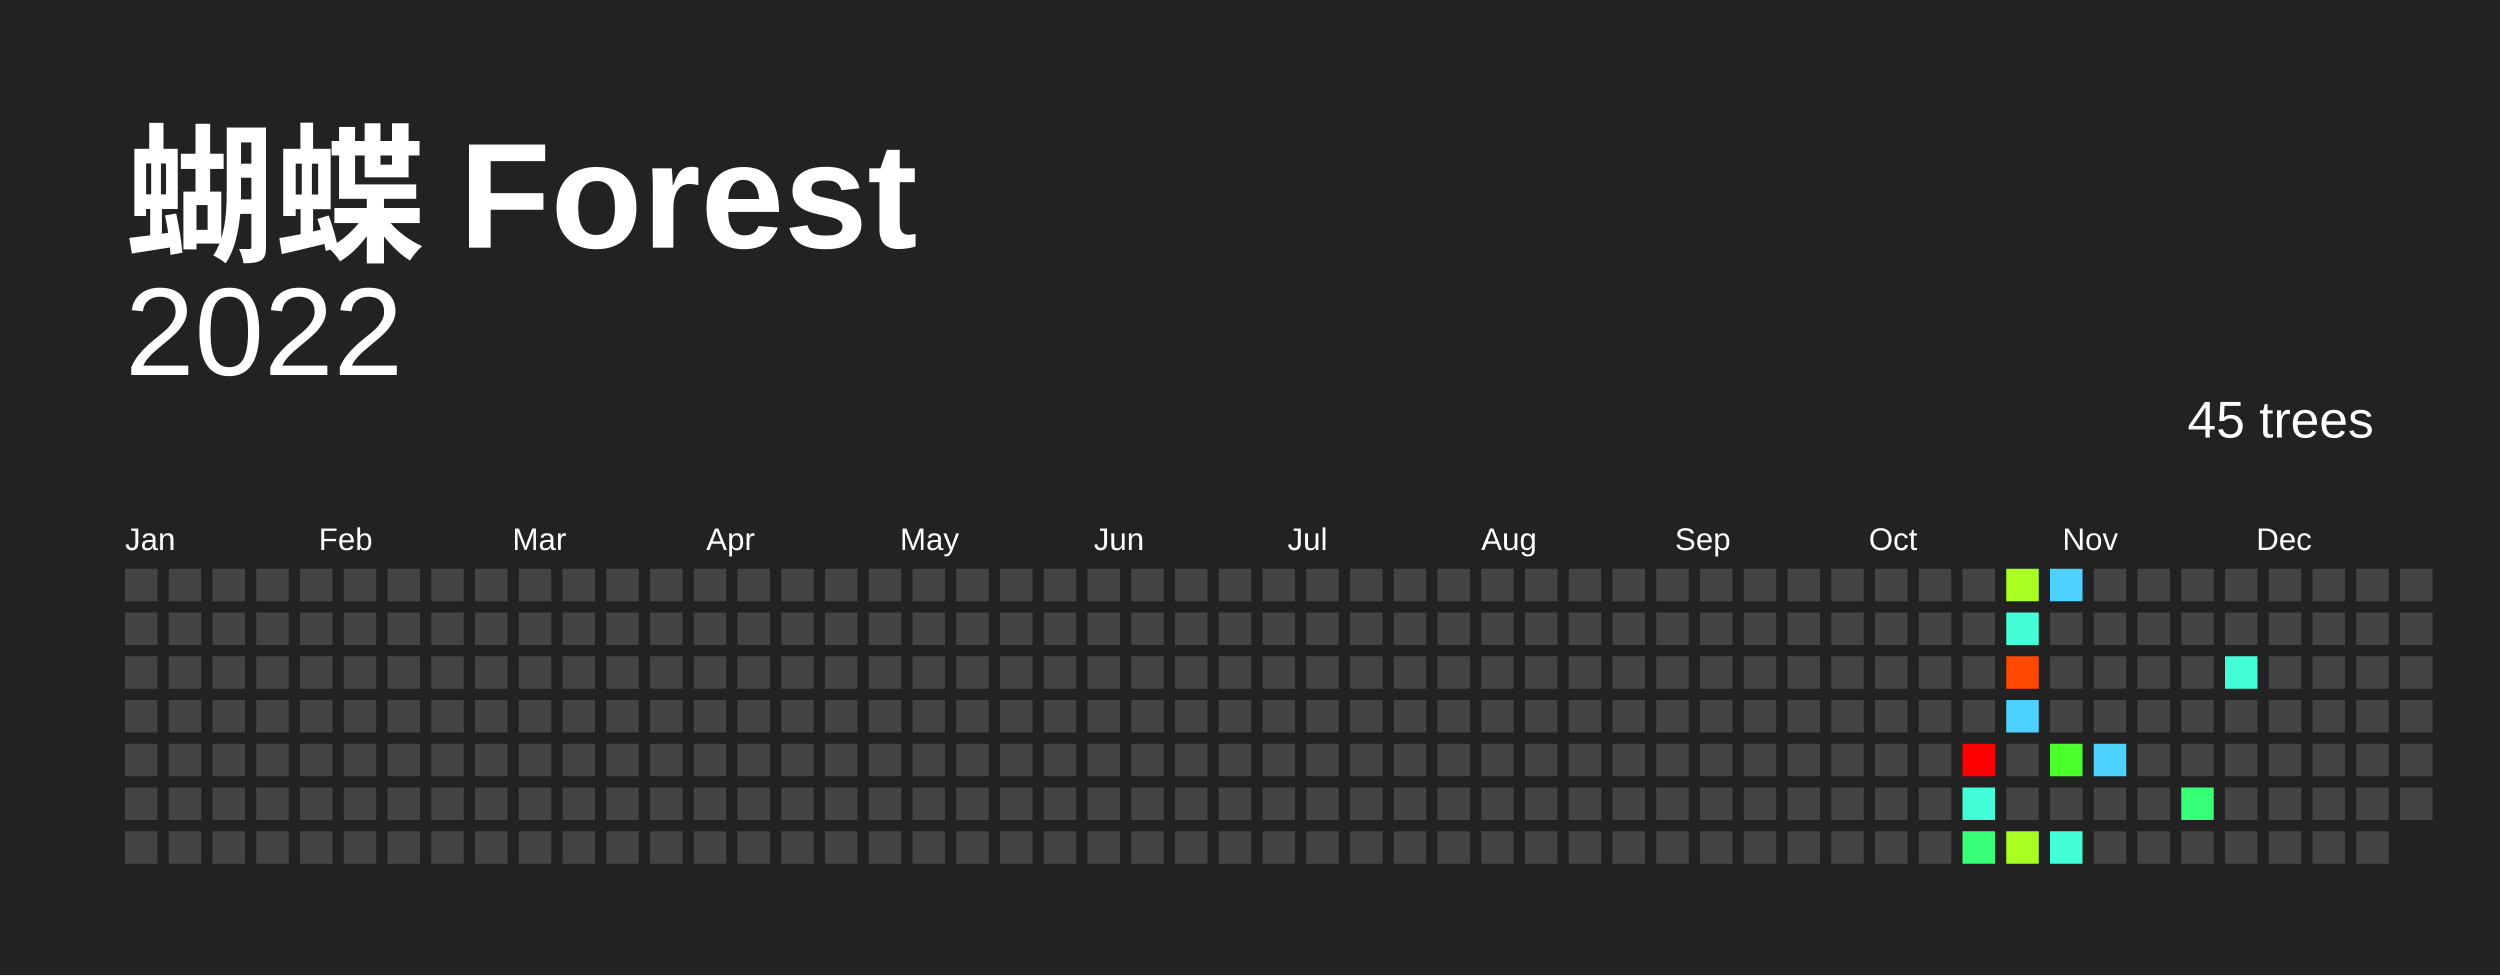
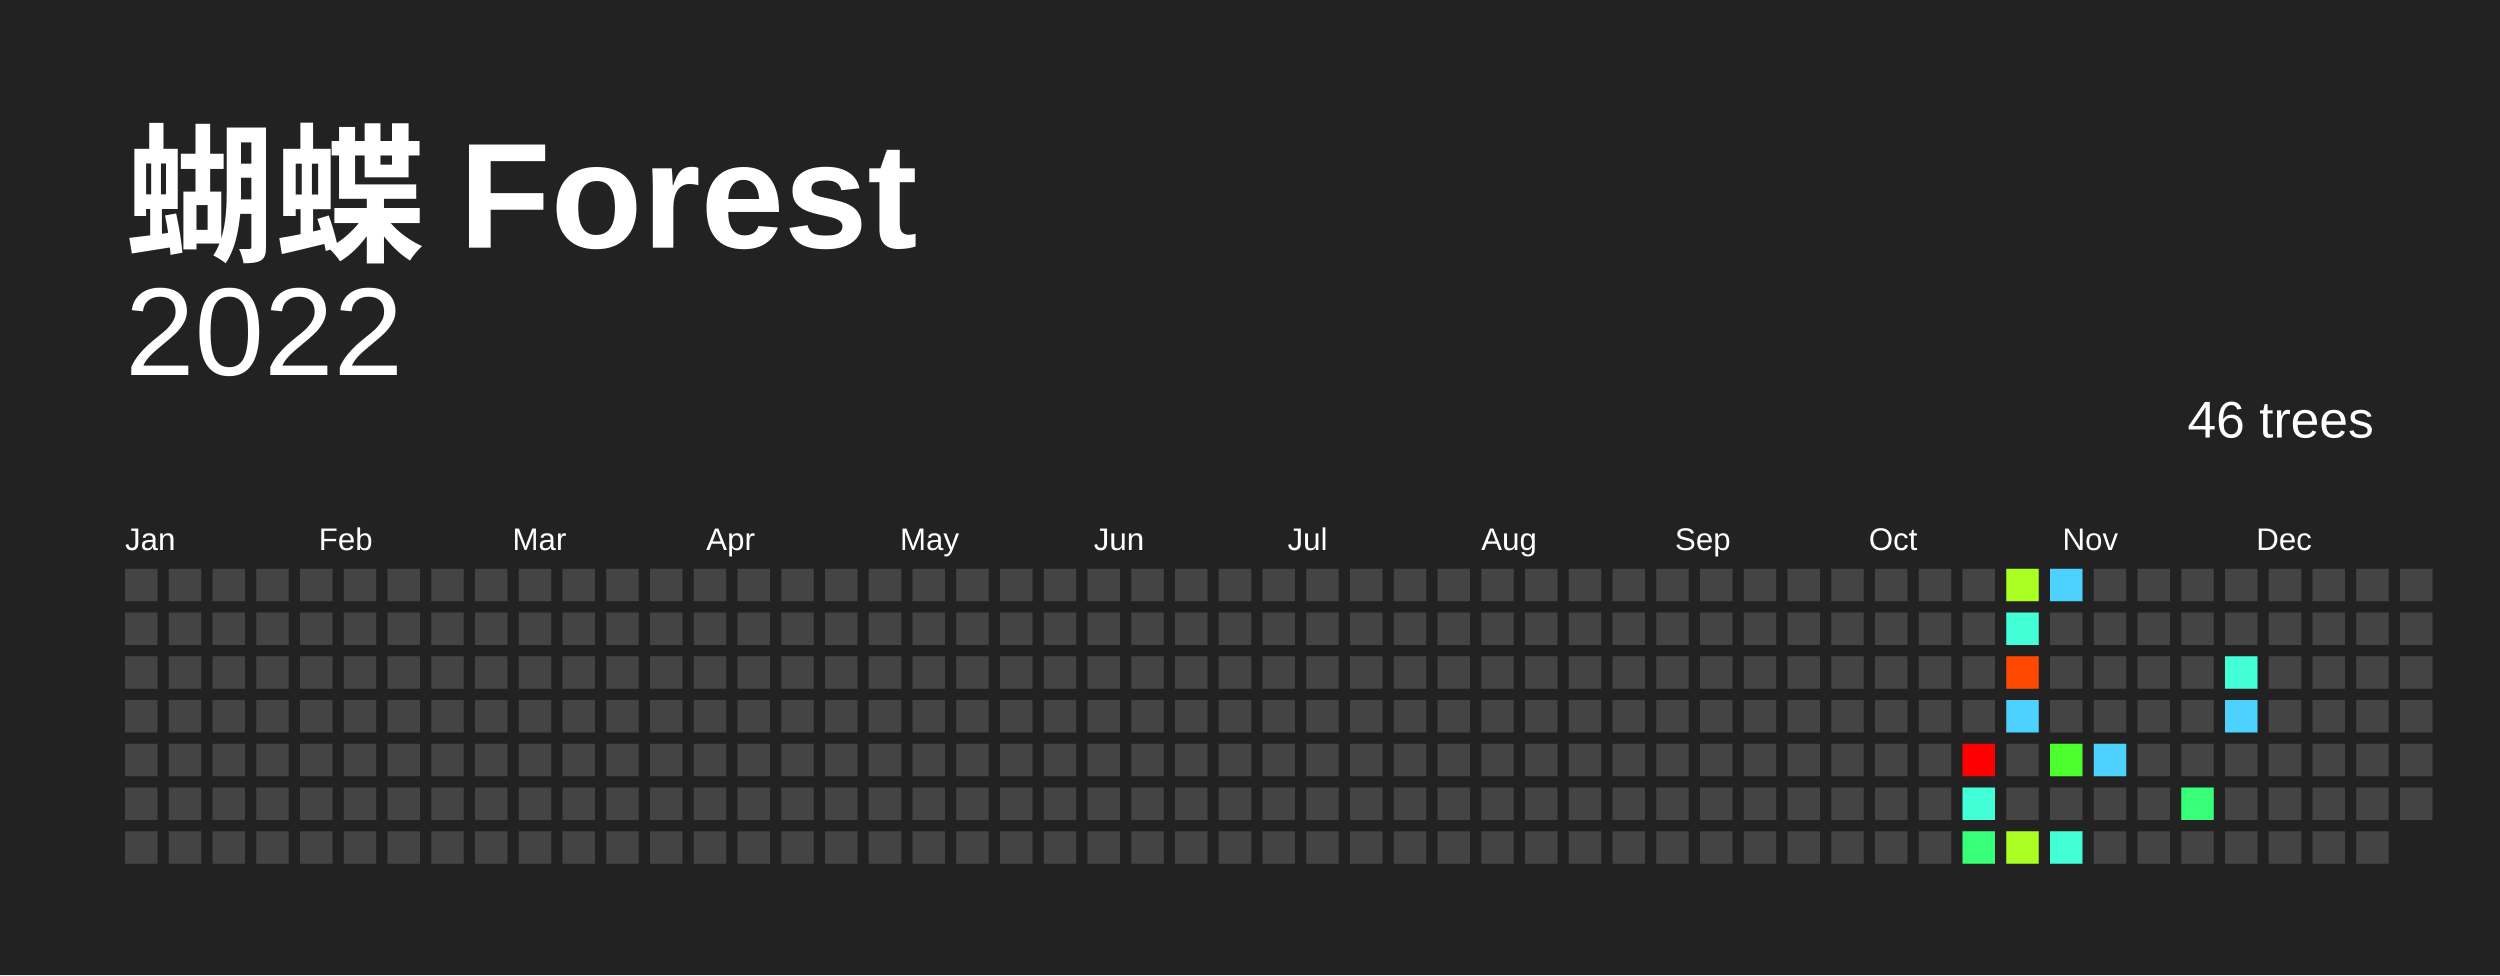
<svg xmlns="http://www.w3.org/2000/svg" baseProfile="full" height="78mm" version="1.1" viewBox="0,0,200,78" width="200mm">
  <defs />
  <rect fill="#222222" height="78" width="200" x="0" y="0" />
  <text fill="#FFFFFF" style="font-size:12px; font-family:Arial; font-weight:bold;" x="10" y="20">蝴蝶 Forest</text>
  <text alignment-baseline="hanging" fill="#FFFFFF" style="font-size:10.0px; font-family:Arial;" x="10" y="30">2022</text>
-   <text alignment-baseline="hanging" fill="#FFFFFF" style="font-size:4.125px; font-family:Arial;" x="175" y="35">45 trees</text>
+   <text alignment-baseline="hanging" fill="#FFFFFF" style="font-size:4.125px; font-family:Arial;" x="175" y="35">46 trees</text>
  <text fill="#FFFFFF" style="font-size:2.5px; font-family:Arial" x="10.0" y="44">Jan</text>
  <text fill="#FFFFFF" style="font-size:2.5px; font-family:Arial" x="25.5" y="44">Feb</text>
  <text fill="#FFFFFF" style="font-size:2.5px; font-family:Arial" x="41.0" y="44">Mar</text>
  <text fill="#FFFFFF" style="font-size:2.5px; font-family:Arial" x="56.5" y="44">Apr</text>
  <text fill="#FFFFFF" style="font-size:2.5px; font-family:Arial" x="72.0" y="44">May</text>
  <text fill="#FFFFFF" style="font-size:2.5px; font-family:Arial" x="87.5" y="44">Jun</text>
  <text fill="#FFFFFF" style="font-size:2.5px; font-family:Arial" x="103.0" y="44">Jul</text>
  <text fill="#FFFFFF" style="font-size:2.5px; font-family:Arial" x="118.5" y="44">Aug</text>
  <text fill="#FFFFFF" style="font-size:2.5px; font-family:Arial" x="134.0" y="44">Sep</text>
  <text fill="#FFFFFF" style="font-size:2.5px; font-family:Arial" x="149.5" y="44">Oct</text>
  <text fill="#FFFFFF" style="font-size:2.5px; font-family:Arial" x="165.0" y="44">Nov</text>
  <text fill="#FFFFFF" style="font-size:2.5px; font-family:Arial" x="180.5" y="44">Dec</text>
  <rect fill="#444444" height="2.6" width="2.6" x="10.0" y="45.5" />
  <rect fill="#444444" height="2.6" width="2.6" x="10.0" y="49.0" />
  <rect fill="#444444" height="2.6" width="2.6" x="10.0" y="52.5" />
  <rect fill="#444444" height="2.6" width="2.6" x="10.0" y="56.0" />
  <rect fill="#444444" height="2.6" width="2.6" x="10.0" y="59.5" />
  <rect fill="#444444" height="2.6" width="2.6" x="10.0" y="63.0" />
  <rect fill="#444444" height="2.6" width="2.6" x="10.0" y="66.5" />
  <rect fill="#444444" height="2.6" width="2.6" x="13.5" y="45.5" />
  <rect fill="#444444" height="2.6" width="2.6" x="13.5" y="49.0" />
  <rect fill="#444444" height="2.6" width="2.6" x="13.5" y="52.5" />
  <rect fill="#444444" height="2.6" width="2.6" x="13.5" y="56.0" />
  <rect fill="#444444" height="2.6" width="2.6" x="13.5" y="59.5" />
  <rect fill="#444444" height="2.6" width="2.6" x="13.5" y="63.0" />
  <rect fill="#444444" height="2.6" width="2.6" x="13.5" y="66.5" />
  <rect fill="#444444" height="2.6" width="2.6" x="17.0" y="45.5" />
  <rect fill="#444444" height="2.6" width="2.6" x="17.0" y="49.0" />
  <rect fill="#444444" height="2.6" width="2.6" x="17.0" y="52.5" />
  <rect fill="#444444" height="2.6" width="2.6" x="17.0" y="56.0" />
  <rect fill="#444444" height="2.6" width="2.6" x="17.0" y="59.5" />
  <rect fill="#444444" height="2.6" width="2.6" x="17.0" y="63.0" />
  <rect fill="#444444" height="2.6" width="2.6" x="17.0" y="66.5" />
  <rect fill="#444444" height="2.6" width="2.6" x="20.5" y="45.5" />
  <rect fill="#444444" height="2.6" width="2.6" x="20.5" y="49.0" />
  <rect fill="#444444" height="2.6" width="2.6" x="20.5" y="52.5" />
  <rect fill="#444444" height="2.6" width="2.6" x="20.5" y="56.0" />
  <rect fill="#444444" height="2.6" width="2.6" x="20.5" y="59.5" />
  <rect fill="#444444" height="2.6" width="2.6" x="20.5" y="63.0" />
  <rect fill="#444444" height="2.6" width="2.6" x="20.5" y="66.5" />
  <rect fill="#444444" height="2.6" width="2.6" x="24.0" y="45.5" />
  <rect fill="#444444" height="2.6" width="2.6" x="24.0" y="49.0" />
  <rect fill="#444444" height="2.6" width="2.6" x="24.0" y="52.5" />
  <rect fill="#444444" height="2.6" width="2.6" x="24.0" y="56.0" />
  <rect fill="#444444" height="2.6" width="2.6" x="24.0" y="59.5" />
  <rect fill="#444444" height="2.6" width="2.6" x="24.0" y="63.0" />
  <rect fill="#444444" height="2.6" width="2.6" x="24.0" y="66.5" />
  <rect fill="#444444" height="2.6" width="2.6" x="27.5" y="45.5" />
  <rect fill="#444444" height="2.6" width="2.6" x="27.5" y="49.0" />
  <rect fill="#444444" height="2.6" width="2.6" x="27.5" y="52.5" />
  <rect fill="#444444" height="2.6" width="2.6" x="27.5" y="56.0" />
  <rect fill="#444444" height="2.6" width="2.6" x="27.5" y="59.5" />
  <rect fill="#444444" height="2.6" width="2.6" x="27.5" y="63.0" />
  <rect fill="#444444" height="2.6" width="2.6" x="27.5" y="66.5" />
  <rect fill="#444444" height="2.6" width="2.6" x="31.0" y="45.5" />
  <rect fill="#444444" height="2.6" width="2.6" x="31.0" y="49.0" />
  <rect fill="#444444" height="2.6" width="2.6" x="31.0" y="52.5" />
  <rect fill="#444444" height="2.6" width="2.6" x="31.0" y="56.0" />
  <rect fill="#444444" height="2.6" width="2.6" x="31.0" y="59.5" />
  <rect fill="#444444" height="2.6" width="2.6" x="31.0" y="63.0" />
  <rect fill="#444444" height="2.6" width="2.6" x="31.0" y="66.5" />
  <rect fill="#444444" height="2.6" width="2.6" x="34.5" y="45.5" />
  <rect fill="#444444" height="2.6" width="2.6" x="34.5" y="49.0" />
  <rect fill="#444444" height="2.6" width="2.6" x="34.5" y="52.5" />
  <rect fill="#444444" height="2.6" width="2.6" x="34.5" y="56.0" />
  <rect fill="#444444" height="2.6" width="2.6" x="34.5" y="59.5" />
  <rect fill="#444444" height="2.6" width="2.6" x="34.5" y="63.0" />
  <rect fill="#444444" height="2.6" width="2.6" x="34.5" y="66.5" />
  <rect fill="#444444" height="2.6" width="2.6" x="38.0" y="45.5" />
  <rect fill="#444444" height="2.6" width="2.6" x="38.0" y="49.0" />
  <rect fill="#444444" height="2.6" width="2.6" x="38.0" y="52.5" />
  <rect fill="#444444" height="2.6" width="2.6" x="38.0" y="56.0" />
  <rect fill="#444444" height="2.6" width="2.6" x="38.0" y="59.5" />
  <rect fill="#444444" height="2.6" width="2.6" x="38.0" y="63.0" />
  <rect fill="#444444" height="2.6" width="2.6" x="38.0" y="66.5" />
  <rect fill="#444444" height="2.6" width="2.6" x="41.5" y="45.5" />
  <rect fill="#444444" height="2.6" width="2.6" x="41.5" y="49.0" />
  <rect fill="#444444" height="2.6" width="2.6" x="41.5" y="52.5" />
  <rect fill="#444444" height="2.6" width="2.6" x="41.5" y="56.0" />
  <rect fill="#444444" height="2.6" width="2.6" x="41.5" y="59.5" />
  <rect fill="#444444" height="2.6" width="2.6" x="41.5" y="63.0" />
  <rect fill="#444444" height="2.6" width="2.6" x="41.5" y="66.5" />
  <rect fill="#444444" height="2.6" width="2.6" x="45.0" y="45.5" />
  <rect fill="#444444" height="2.6" width="2.6" x="45.0" y="49.0" />
  <rect fill="#444444" height="2.6" width="2.6" x="45.0" y="52.5" />
  <rect fill="#444444" height="2.6" width="2.6" x="45.0" y="56.0" />
  <rect fill="#444444" height="2.6" width="2.6" x="45.0" y="59.5" />
  <rect fill="#444444" height="2.6" width="2.6" x="45.0" y="63.0" />
  <rect fill="#444444" height="2.6" width="2.6" x="45.0" y="66.5" />
  <rect fill="#444444" height="2.6" width="2.6" x="48.5" y="45.5" />
  <rect fill="#444444" height="2.6" width="2.6" x="48.5" y="49.0" />
  <rect fill="#444444" height="2.6" width="2.6" x="48.5" y="52.5" />
  <rect fill="#444444" height="2.6" width="2.6" x="48.5" y="56.0" />
  <rect fill="#444444" height="2.6" width="2.6" x="48.5" y="59.5" />
  <rect fill="#444444" height="2.6" width="2.6" x="48.5" y="63.0" />
  <rect fill="#444444" height="2.6" width="2.6" x="48.5" y="66.5" />
  <rect fill="#444444" height="2.6" width="2.6" x="52.0" y="45.5" />
  <rect fill="#444444" height="2.6" width="2.6" x="52.0" y="49.0" />
  <rect fill="#444444" height="2.6" width="2.6" x="52.0" y="52.5" />
  <rect fill="#444444" height="2.6" width="2.6" x="52.0" y="56.0" />
  <rect fill="#444444" height="2.6" width="2.6" x="52.0" y="59.5" />
  <rect fill="#444444" height="2.6" width="2.6" x="52.0" y="63.0" />
  <rect fill="#444444" height="2.6" width="2.6" x="52.0" y="66.5" />
  <rect fill="#444444" height="2.6" width="2.6" x="55.5" y="45.5" />
  <rect fill="#444444" height="2.6" width="2.6" x="55.5" y="49.0" />
  <rect fill="#444444" height="2.6" width="2.6" x="55.5" y="52.5" />
  <rect fill="#444444" height="2.6" width="2.6" x="55.5" y="56.0" />
  <rect fill="#444444" height="2.6" width="2.6" x="55.5" y="59.5" />
  <rect fill="#444444" height="2.6" width="2.6" x="55.5" y="63.0" />
  <rect fill="#444444" height="2.6" width="2.6" x="55.5" y="66.5" />
  <rect fill="#444444" height="2.6" width="2.6" x="59.0" y="45.5" />
  <rect fill="#444444" height="2.6" width="2.6" x="59.0" y="49.0" />
  <rect fill="#444444" height="2.6" width="2.6" x="59.0" y="52.5" />
  <rect fill="#444444" height="2.6" width="2.6" x="59.0" y="56.0" />
  <rect fill="#444444" height="2.6" width="2.6" x="59.0" y="59.5" />
  <rect fill="#444444" height="2.6" width="2.6" x="59.0" y="63.0" />
  <rect fill="#444444" height="2.6" width="2.6" x="59.0" y="66.5" />
  <rect fill="#444444" height="2.6" width="2.6" x="62.5" y="45.5" />
  <rect fill="#444444" height="2.6" width="2.6" x="62.5" y="49.0" />
  <rect fill="#444444" height="2.6" width="2.6" x="62.5" y="52.5" />
  <rect fill="#444444" height="2.6" width="2.6" x="62.5" y="56.0" />
  <rect fill="#444444" height="2.6" width="2.6" x="62.5" y="59.5" />
  <rect fill="#444444" height="2.6" width="2.6" x="62.5" y="63.0" />
  <rect fill="#444444" height="2.6" width="2.6" x="62.5" y="66.5" />
  <rect fill="#444444" height="2.6" width="2.6" x="66.0" y="45.5" />
  <rect fill="#444444" height="2.6" width="2.6" x="66.0" y="49.0" />
  <rect fill="#444444" height="2.6" width="2.6" x="66.0" y="52.5" />
  <rect fill="#444444" height="2.6" width="2.6" x="66.0" y="56.0" />
  <rect fill="#444444" height="2.6" width="2.6" x="66.0" y="59.5" />
  <rect fill="#444444" height="2.6" width="2.6" x="66.0" y="63.0" />
  <rect fill="#444444" height="2.6" width="2.6" x="66.0" y="66.5" />
  <rect fill="#444444" height="2.6" width="2.6" x="69.5" y="45.5" />
  <rect fill="#444444" height="2.6" width="2.6" x="69.5" y="49.0" />
  <rect fill="#444444" height="2.6" width="2.6" x="69.5" y="52.5" />
  <rect fill="#444444" height="2.6" width="2.6" x="69.5" y="56.0" />
  <rect fill="#444444" height="2.6" width="2.6" x="69.5" y="59.5" />
  <rect fill="#444444" height="2.6" width="2.6" x="69.5" y="63.0" />
  <rect fill="#444444" height="2.6" width="2.6" x="69.5" y="66.5" />
  <rect fill="#444444" height="2.6" width="2.6" x="73.0" y="45.5" />
  <rect fill="#444444" height="2.6" width="2.6" x="73.0" y="49.0" />
  <rect fill="#444444" height="2.6" width="2.6" x="73.0" y="52.5" />
  <rect fill="#444444" height="2.6" width="2.6" x="73.0" y="56.0" />
  <rect fill="#444444" height="2.6" width="2.6" x="73.0" y="59.5" />
  <rect fill="#444444" height="2.6" width="2.6" x="73.0" y="63.0" />
  <rect fill="#444444" height="2.6" width="2.6" x="73.0" y="66.5" />
  <rect fill="#444444" height="2.6" width="2.6" x="76.5" y="45.5" />
  <rect fill="#444444" height="2.6" width="2.6" x="76.5" y="49.0" />
  <rect fill="#444444" height="2.6" width="2.6" x="76.5" y="52.5" />
  <rect fill="#444444" height="2.6" width="2.6" x="76.5" y="56.0" />
  <rect fill="#444444" height="2.6" width="2.6" x="76.5" y="59.5" />
  <rect fill="#444444" height="2.6" width="2.6" x="76.5" y="63.0" />
  <rect fill="#444444" height="2.6" width="2.6" x="76.5" y="66.5" />
  <rect fill="#444444" height="2.6" width="2.6" x="80.0" y="45.5" />
  <rect fill="#444444" height="2.6" width="2.6" x="80.0" y="49.0" />
  <rect fill="#444444" height="2.6" width="2.6" x="80.0" y="52.5" />
  <rect fill="#444444" height="2.6" width="2.6" x="80.0" y="56.0" />
  <rect fill="#444444" height="2.6" width="2.6" x="80.0" y="59.5" />
  <rect fill="#444444" height="2.6" width="2.6" x="80.0" y="63.0" />
  <rect fill="#444444" height="2.6" width="2.6" x="80.0" y="66.5" />
  <rect fill="#444444" height="2.6" width="2.6" x="83.5" y="45.5" />
  <rect fill="#444444" height="2.6" width="2.6" x="83.5" y="49.0" />
  <rect fill="#444444" height="2.6" width="2.6" x="83.5" y="52.5" />
  <rect fill="#444444" height="2.6" width="2.6" x="83.5" y="56.0" />
  <rect fill="#444444" height="2.6" width="2.6" x="83.5" y="59.5" />
  <rect fill="#444444" height="2.6" width="2.6" x="83.5" y="63.0" />
  <rect fill="#444444" height="2.6" width="2.6" x="83.5" y="66.5" />
  <rect fill="#444444" height="2.6" width="2.6" x="87.0" y="45.5" />
  <rect fill="#444444" height="2.6" width="2.6" x="87.0" y="49.0" />
  <rect fill="#444444" height="2.6" width="2.6" x="87.0" y="52.5" />
  <rect fill="#444444" height="2.6" width="2.6" x="87.0" y="56.0" />
  <rect fill="#444444" height="2.6" width="2.6" x="87.0" y="59.5" />
  <rect fill="#444444" height="2.6" width="2.6" x="87.0" y="63.0" />
  <rect fill="#444444" height="2.6" width="2.6" x="87.0" y="66.5" />
  <rect fill="#444444" height="2.6" width="2.6" x="90.5" y="45.5" />
  <rect fill="#444444" height="2.6" width="2.6" x="90.5" y="49.0" />
  <rect fill="#444444" height="2.6" width="2.6" x="90.5" y="52.5" />
  <rect fill="#444444" height="2.6" width="2.6" x="90.5" y="56.0" />
  <rect fill="#444444" height="2.6" width="2.6" x="90.5" y="59.5" />
  <rect fill="#444444" height="2.6" width="2.6" x="90.5" y="63.0" />
  <rect fill="#444444" height="2.6" width="2.6" x="90.5" y="66.5" />
  <rect fill="#444444" height="2.6" width="2.6" x="94.0" y="45.5" />
  <rect fill="#444444" height="2.6" width="2.6" x="94.0" y="49.0" />
  <rect fill="#444444" height="2.6" width="2.6" x="94.0" y="52.5" />
  <rect fill="#444444" height="2.6" width="2.6" x="94.0" y="56.0" />
  <rect fill="#444444" height="2.6" width="2.6" x="94.0" y="59.5" />
  <rect fill="#444444" height="2.6" width="2.6" x="94.0" y="63.0" />
  <rect fill="#444444" height="2.6" width="2.6" x="94.0" y="66.5" />
  <rect fill="#444444" height="2.6" width="2.6" x="97.5" y="45.5" />
  <rect fill="#444444" height="2.6" width="2.6" x="97.5" y="49.0" />
  <rect fill="#444444" height="2.6" width="2.6" x="97.5" y="52.5" />
  <rect fill="#444444" height="2.6" width="2.6" x="97.5" y="56.0" />
  <rect fill="#444444" height="2.6" width="2.6" x="97.5" y="59.5" />
  <rect fill="#444444" height="2.6" width="2.6" x="97.5" y="63.0" />
  <rect fill="#444444" height="2.6" width="2.6" x="97.5" y="66.5" />
  <rect fill="#444444" height="2.6" width="2.6" x="101.0" y="45.5" />
  <rect fill="#444444" height="2.6" width="2.6" x="101.0" y="49.0" />
  <rect fill="#444444" height="2.6" width="2.6" x="101.0" y="52.5" />
  <rect fill="#444444" height="2.6" width="2.6" x="101.0" y="56.0" />
  <rect fill="#444444" height="2.6" width="2.6" x="101.0" y="59.5" />
  <rect fill="#444444" height="2.6" width="2.6" x="101.0" y="63.0" />
  <rect fill="#444444" height="2.6" width="2.6" x="101.0" y="66.5" />
  <rect fill="#444444" height="2.6" width="2.6" x="104.5" y="45.5" />
  <rect fill="#444444" height="2.6" width="2.6" x="104.5" y="49.0" />
  <rect fill="#444444" height="2.6" width="2.6" x="104.5" y="52.5" />
  <rect fill="#444444" height="2.6" width="2.6" x="104.5" y="56.0" />
  <rect fill="#444444" height="2.6" width="2.6" x="104.5" y="59.5" />
  <rect fill="#444444" height="2.6" width="2.6" x="104.5" y="63.0" />
  <rect fill="#444444" height="2.6" width="2.6" x="104.5" y="66.5" />
  <rect fill="#444444" height="2.6" width="2.6" x="108.0" y="45.5" />
  <rect fill="#444444" height="2.6" width="2.6" x="108.0" y="49.0" />
  <rect fill="#444444" height="2.6" width="2.6" x="108.0" y="52.5" />
  <rect fill="#444444" height="2.6" width="2.6" x="108.0" y="56.0" />
  <rect fill="#444444" height="2.6" width="2.6" x="108.0" y="59.5" />
  <rect fill="#444444" height="2.6" width="2.6" x="108.0" y="63.0" />
  <rect fill="#444444" height="2.6" width="2.6" x="108.0" y="66.5" />
  <rect fill="#444444" height="2.6" width="2.6" x="111.5" y="45.5" />
  <rect fill="#444444" height="2.6" width="2.6" x="111.5" y="49.0" />
  <rect fill="#444444" height="2.6" width="2.6" x="111.5" y="52.5" />
  <rect fill="#444444" height="2.6" width="2.6" x="111.5" y="56.0" />
  <rect fill="#444444" height="2.6" width="2.6" x="111.5" y="59.5" />
  <rect fill="#444444" height="2.6" width="2.6" x="111.5" y="63.0" />
  <rect fill="#444444" height="2.6" width="2.6" x="111.5" y="66.5" />
  <rect fill="#444444" height="2.6" width="2.6" x="115.0" y="45.5" />
  <rect fill="#444444" height="2.6" width="2.6" x="115.0" y="49.0" />
  <rect fill="#444444" height="2.6" width="2.6" x="115.0" y="52.5" />
  <rect fill="#444444" height="2.6" width="2.6" x="115.0" y="56.0" />
  <rect fill="#444444" height="2.6" width="2.6" x="115.0" y="59.5" />
  <rect fill="#444444" height="2.6" width="2.6" x="115.0" y="63.0" />
  <rect fill="#444444" height="2.6" width="2.6" x="115.0" y="66.5" />
  <rect fill="#444444" height="2.6" width="2.6" x="118.5" y="45.5" />
  <rect fill="#444444" height="2.6" width="2.6" x="118.5" y="49.0" />
  <rect fill="#444444" height="2.6" width="2.6" x="118.5" y="52.5" />
  <rect fill="#444444" height="2.6" width="2.6" x="118.5" y="56.0" />
  <rect fill="#444444" height="2.6" width="2.6" x="118.5" y="59.5" />
  <rect fill="#444444" height="2.6" width="2.6" x="118.5" y="63.0" />
  <rect fill="#444444" height="2.6" width="2.6" x="118.5" y="66.5" />
  <rect fill="#444444" height="2.6" width="2.6" x="122.0" y="45.5" />
  <rect fill="#444444" height="2.6" width="2.6" x="122.0" y="49.0" />
  <rect fill="#444444" height="2.6" width="2.6" x="122.0" y="52.5" />
  <rect fill="#444444" height="2.6" width="2.6" x="122.0" y="56.0" />
  <rect fill="#444444" height="2.6" width="2.6" x="122.0" y="59.5" />
  <rect fill="#444444" height="2.6" width="2.6" x="122.0" y="63.0" />
  <rect fill="#444444" height="2.6" width="2.6" x="122.0" y="66.5" />
  <rect fill="#444444" height="2.6" width="2.6" x="125.5" y="45.5" />
  <rect fill="#444444" height="2.6" width="2.6" x="125.5" y="49.0" />
  <rect fill="#444444" height="2.6" width="2.6" x="125.5" y="52.5" />
  <rect fill="#444444" height="2.6" width="2.6" x="125.5" y="56.0" />
  <rect fill="#444444" height="2.6" width="2.6" x="125.5" y="59.5" />
  <rect fill="#444444" height="2.6" width="2.6" x="125.5" y="63.0" />
  <rect fill="#444444" height="2.6" width="2.6" x="125.5" y="66.5" />
  <rect fill="#444444" height="2.6" width="2.6" x="129.0" y="45.5" />
  <rect fill="#444444" height="2.6" width="2.6" x="129.0" y="49.0" />
  <rect fill="#444444" height="2.6" width="2.6" x="129.0" y="52.5" />
  <rect fill="#444444" height="2.6" width="2.6" x="129.0" y="56.0" />
  <rect fill="#444444" height="2.6" width="2.6" x="129.0" y="59.5" />
  <rect fill="#444444" height="2.6" width="2.6" x="129.0" y="63.0" />
  <rect fill="#444444" height="2.6" width="2.6" x="129.0" y="66.5" />
  <rect fill="#444444" height="2.6" width="2.6" x="132.5" y="45.5" />
  <rect fill="#444444" height="2.6" width="2.6" x="132.5" y="49.0" />
  <rect fill="#444444" height="2.6" width="2.6" x="132.5" y="52.5" />
  <rect fill="#444444" height="2.6" width="2.6" x="132.5" y="56.0" />
  <rect fill="#444444" height="2.6" width="2.6" x="132.5" y="59.5" />
  <rect fill="#444444" height="2.6" width="2.6" x="132.5" y="63.0" />
  <rect fill="#444444" height="2.6" width="2.6" x="132.5" y="66.5" />
  <rect fill="#444444" height="2.6" width="2.6" x="136.0" y="45.5" />
  <rect fill="#444444" height="2.6" width="2.6" x="136.0" y="49.0" />
  <rect fill="#444444" height="2.6" width="2.6" x="136.0" y="52.5" />
  <rect fill="#444444" height="2.6" width="2.6" x="136.0" y="56.0" />
  <rect fill="#444444" height="2.6" width="2.6" x="136.0" y="59.5" />
  <rect fill="#444444" height="2.6" width="2.6" x="136.0" y="63.0" />
  <rect fill="#444444" height="2.6" width="2.6" x="136.0" y="66.5" />
  <rect fill="#444444" height="2.6" width="2.6" x="139.5" y="45.5" />
  <rect fill="#444444" height="2.6" width="2.6" x="139.5" y="49.0" />
  <rect fill="#444444" height="2.6" width="2.6" x="139.5" y="52.5" />
  <rect fill="#444444" height="2.6" width="2.6" x="139.5" y="56.0" />
  <rect fill="#444444" height="2.6" width="2.6" x="139.5" y="59.5" />
  <rect fill="#444444" height="2.6" width="2.6" x="139.5" y="63.0" />
  <rect fill="#444444" height="2.6" width="2.6" x="139.5" y="66.5" />
  <rect fill="#444444" height="2.6" width="2.6" x="143.0" y="45.5" />
  <rect fill="#444444" height="2.6" width="2.6" x="143.0" y="49.0" />
  <rect fill="#444444" height="2.6" width="2.6" x="143.0" y="52.5" />
  <rect fill="#444444" height="2.6" width="2.6" x="143.0" y="56.0" />
  <rect fill="#444444" height="2.6" width="2.6" x="143.0" y="59.5" />
  <rect fill="#444444" height="2.6" width="2.6" x="143.0" y="63.0" />
  <rect fill="#444444" height="2.6" width="2.6" x="143.0" y="66.5" />
  <rect fill="#444444" height="2.6" width="2.6" x="146.5" y="45.5" />
  <rect fill="#444444" height="2.6" width="2.6" x="146.5" y="49.0" />
  <rect fill="#444444" height="2.6" width="2.6" x="146.5" y="52.5" />
  <rect fill="#444444" height="2.6" width="2.6" x="146.5" y="56.0" />
  <rect fill="#444444" height="2.6" width="2.6" x="146.5" y="59.5" />
  <rect fill="#444444" height="2.6" width="2.6" x="146.5" y="63.0" />
  <rect fill="#444444" height="2.6" width="2.6" x="146.5" y="66.5" />
  <rect fill="#444444" height="2.6" width="2.6" x="150.0" y="45.5" />
  <rect fill="#444444" height="2.6" width="2.6" x="150.0" y="49.0" />
  <rect fill="#444444" height="2.6" width="2.6" x="150.0" y="52.5" />
  <rect fill="#444444" height="2.6" width="2.6" x="150.0" y="56.0" />
  <rect fill="#444444" height="2.6" width="2.6" x="150.0" y="59.5" />
  <rect fill="#444444" height="2.6" width="2.6" x="150.0" y="63.0" />
  <rect fill="#444444" height="2.6" width="2.6" x="150.0" y="66.5" />
  <rect fill="#444444" height="2.6" width="2.6" x="153.5" y="45.5" />
  <rect fill="#444444" height="2.6" width="2.6" x="153.5" y="49.0" />
  <rect fill="#444444" height="2.6" width="2.6" x="153.5" y="52.5" />
  <rect fill="#444444" height="2.6" width="2.6" x="153.5" y="56.0" />
  <rect fill="#444444" height="2.6" width="2.6" x="153.5" y="59.5" />
  <rect fill="#444444" height="2.6" width="2.6" x="153.5" y="63.0" />
  <rect fill="#444444" height="2.6" width="2.6" x="153.5" y="66.5" />
  <rect fill="#444444" height="2.6" width="2.6" x="157.0" y="45.5" />
  <rect fill="#444444" height="2.6" width="2.6" x="157.0" y="49.0" />
  <rect fill="#444444" height="2.6" width="2.6" x="157.0" y="52.5" />
  <rect fill="#444444" height="2.6" width="2.6" x="157.0" y="56.0" />
  <rect fill="red" height="2.6" width="2.6" x="157.0" y="59.5" />
  <rect fill="#42ffd7" height="2.6" width="2.6" x="157.0" y="63.0" />
  <rect fill="#37ff78" height="2.6" width="2.6" x="157.0" y="66.5" />
  <rect fill="#a8ff21" height="2.6" width="2.6" x="160.5" y="45.5" />
  <rect fill="#42ffd7" height="2.6" width="2.6" x="160.5" y="49.0" />
  <rect fill="#ff4900" height="2.6" width="2.6" x="160.5" y="52.5" />
  <rect fill="#4dd2ff" height="2.6" width="2.6" x="160.5" y="56.0" />
  <rect fill="#444444" height="2.6" width="2.6" x="160.5" y="59.5" />
  <rect fill="#444444" height="2.6" width="2.6" x="160.5" y="63.0" />
  <rect fill="#a8ff21" height="2.6" width="2.6" x="160.5" y="66.5" />
  <rect fill="#4dd2ff" height="2.6" width="2.6" x="164.0" y="45.5" />
  <rect fill="#444444" height="2.6" width="2.6" x="164.0" y="49.0" />
  <rect fill="#444444" height="2.6" width="2.6" x="164.0" y="52.5" />
  <rect fill="#444444" height="2.6" width="2.6" x="164.0" y="56.0" />
  <rect fill="#4aff2c" height="2.6" width="2.6" x="164.0" y="59.5" />
  <rect fill="#444444" height="2.6" width="2.6" x="164.0" y="63.0" />
  <rect fill="#42ffd7" height="2.6" width="2.6" x="164.0" y="66.5" />
  <rect fill="#444444" height="2.6" width="2.6" x="167.5" y="45.5" />
  <rect fill="#444444" height="2.6" width="2.6" x="167.5" y="49.0" />
  <rect fill="#444444" height="2.6" width="2.6" x="167.5" y="52.5" />
  <rect fill="#444444" height="2.6" width="2.6" x="167.5" y="56.0" />
  <rect fill="#4dd2ff" height="2.6" width="2.6" x="167.5" y="59.5" />
  <rect fill="#444444" height="2.6" width="2.6" x="167.5" y="63.0" />
  <rect fill="#444444" height="2.6" width="2.6" x="167.5" y="66.5" />
  <rect fill="#444444" height="2.6" width="2.6" x="171.0" y="45.5" />
  <rect fill="#444444" height="2.6" width="2.6" x="171.0" y="49.0" />
  <rect fill="#444444" height="2.6" width="2.6" x="171.0" y="52.5" />
  <rect fill="#444444" height="2.6" width="2.6" x="171.0" y="56.0" />
  <rect fill="#444444" height="2.6" width="2.6" x="171.0" y="59.5" />
  <rect fill="#444444" height="2.6" width="2.6" x="171.0" y="63.0" />
  <rect fill="#444444" height="2.6" width="2.6" x="171.0" y="66.5" />
  <rect fill="#444444" height="2.6" width="2.6" x="174.5" y="45.5" />
  <rect fill="#444444" height="2.6" width="2.6" x="174.5" y="49.0" />
  <rect fill="#444444" height="2.6" width="2.6" x="174.5" y="52.5" />
  <rect fill="#444444" height="2.6" width="2.6" x="174.5" y="56.0" />
  <rect fill="#444444" height="2.6" width="2.6" x="174.5" y="59.5" />
  <rect fill="#37ff78" height="2.6" width="2.6" x="174.5" y="63.0" />
  <rect fill="#444444" height="2.6" width="2.6" x="174.5" y="66.5" />
  <rect fill="#444444" height="2.6" width="2.6" x="178.0" y="45.5" />
  <rect fill="#444444" height="2.6" width="2.6" x="178.0" y="49.0" />
  <rect fill="#42ffd7" height="2.6" width="2.6" x="178.0" y="52.5" />
-   <rect fill="#444444" height="2.6" width="2.6" x="178.0" y="56.0" />
+   <rect fill="#4dd2ff" height="2.6" width="2.6" x="178.0" y="56.0" />
  <rect fill="#444444" height="2.6" width="2.6" x="178.0" y="59.5" />
  <rect fill="#444444" height="2.6" width="2.6" x="178.0" y="63.0" />
  <rect fill="#444444" height="2.6" width="2.6" x="178.0" y="66.5" />
  <rect fill="#444444" height="2.6" width="2.6" x="181.5" y="45.5" />
  <rect fill="#444444" height="2.6" width="2.6" x="181.5" y="49.0" />
  <rect fill="#444444" height="2.6" width="2.6" x="181.5" y="52.5" />
  <rect fill="#444444" height="2.6" width="2.6" x="181.5" y="56.0" />
  <rect fill="#444444" height="2.6" width="2.6" x="181.5" y="59.5" />
  <rect fill="#444444" height="2.6" width="2.6" x="181.5" y="63.0" />
  <rect fill="#444444" height="2.6" width="2.6" x="181.5" y="66.5" />
  <rect fill="#444444" height="2.6" width="2.6" x="185.0" y="45.5" />
  <rect fill="#444444" height="2.6" width="2.6" x="185.0" y="49.0" />
  <rect fill="#444444" height="2.6" width="2.6" x="185.0" y="52.5" />
  <rect fill="#444444" height="2.6" width="2.6" x="185.0" y="56.0" />
  <rect fill="#444444" height="2.6" width="2.6" x="185.0" y="59.5" />
  <rect fill="#444444" height="2.6" width="2.6" x="185.0" y="63.0" />
  <rect fill="#444444" height="2.6" width="2.6" x="185.0" y="66.5" />
  <rect fill="#444444" height="2.6" width="2.6" x="188.5" y="45.5" />
  <rect fill="#444444" height="2.6" width="2.6" x="188.5" y="49.0" />
  <rect fill="#444444" height="2.6" width="2.6" x="188.5" y="52.5" />
  <rect fill="#444444" height="2.6" width="2.6" x="188.5" y="56.0" />
  <rect fill="#444444" height="2.6" width="2.6" x="188.5" y="59.5" />
  <rect fill="#444444" height="2.6" width="2.6" x="188.5" y="63.0" />
  <rect fill="#444444" height="2.6" width="2.6" x="188.5" y="66.5" />
  <rect fill="#444444" height="2.6" width="2.6" x="192.0" y="45.5" />
  <rect fill="#444444" height="2.6" width="2.6" x="192.0" y="49.0" />
  <rect fill="#444444" height="2.6" width="2.6" x="192.0" y="52.5" />
  <rect fill="#444444" height="2.6" width="2.6" x="192.0" y="56.0" />
  <rect fill="#444444" height="2.6" width="2.6" x="192.0" y="59.5" />
  <rect fill="#444444" height="2.6" width="2.6" x="192.0" y="63.0" />
</svg>
